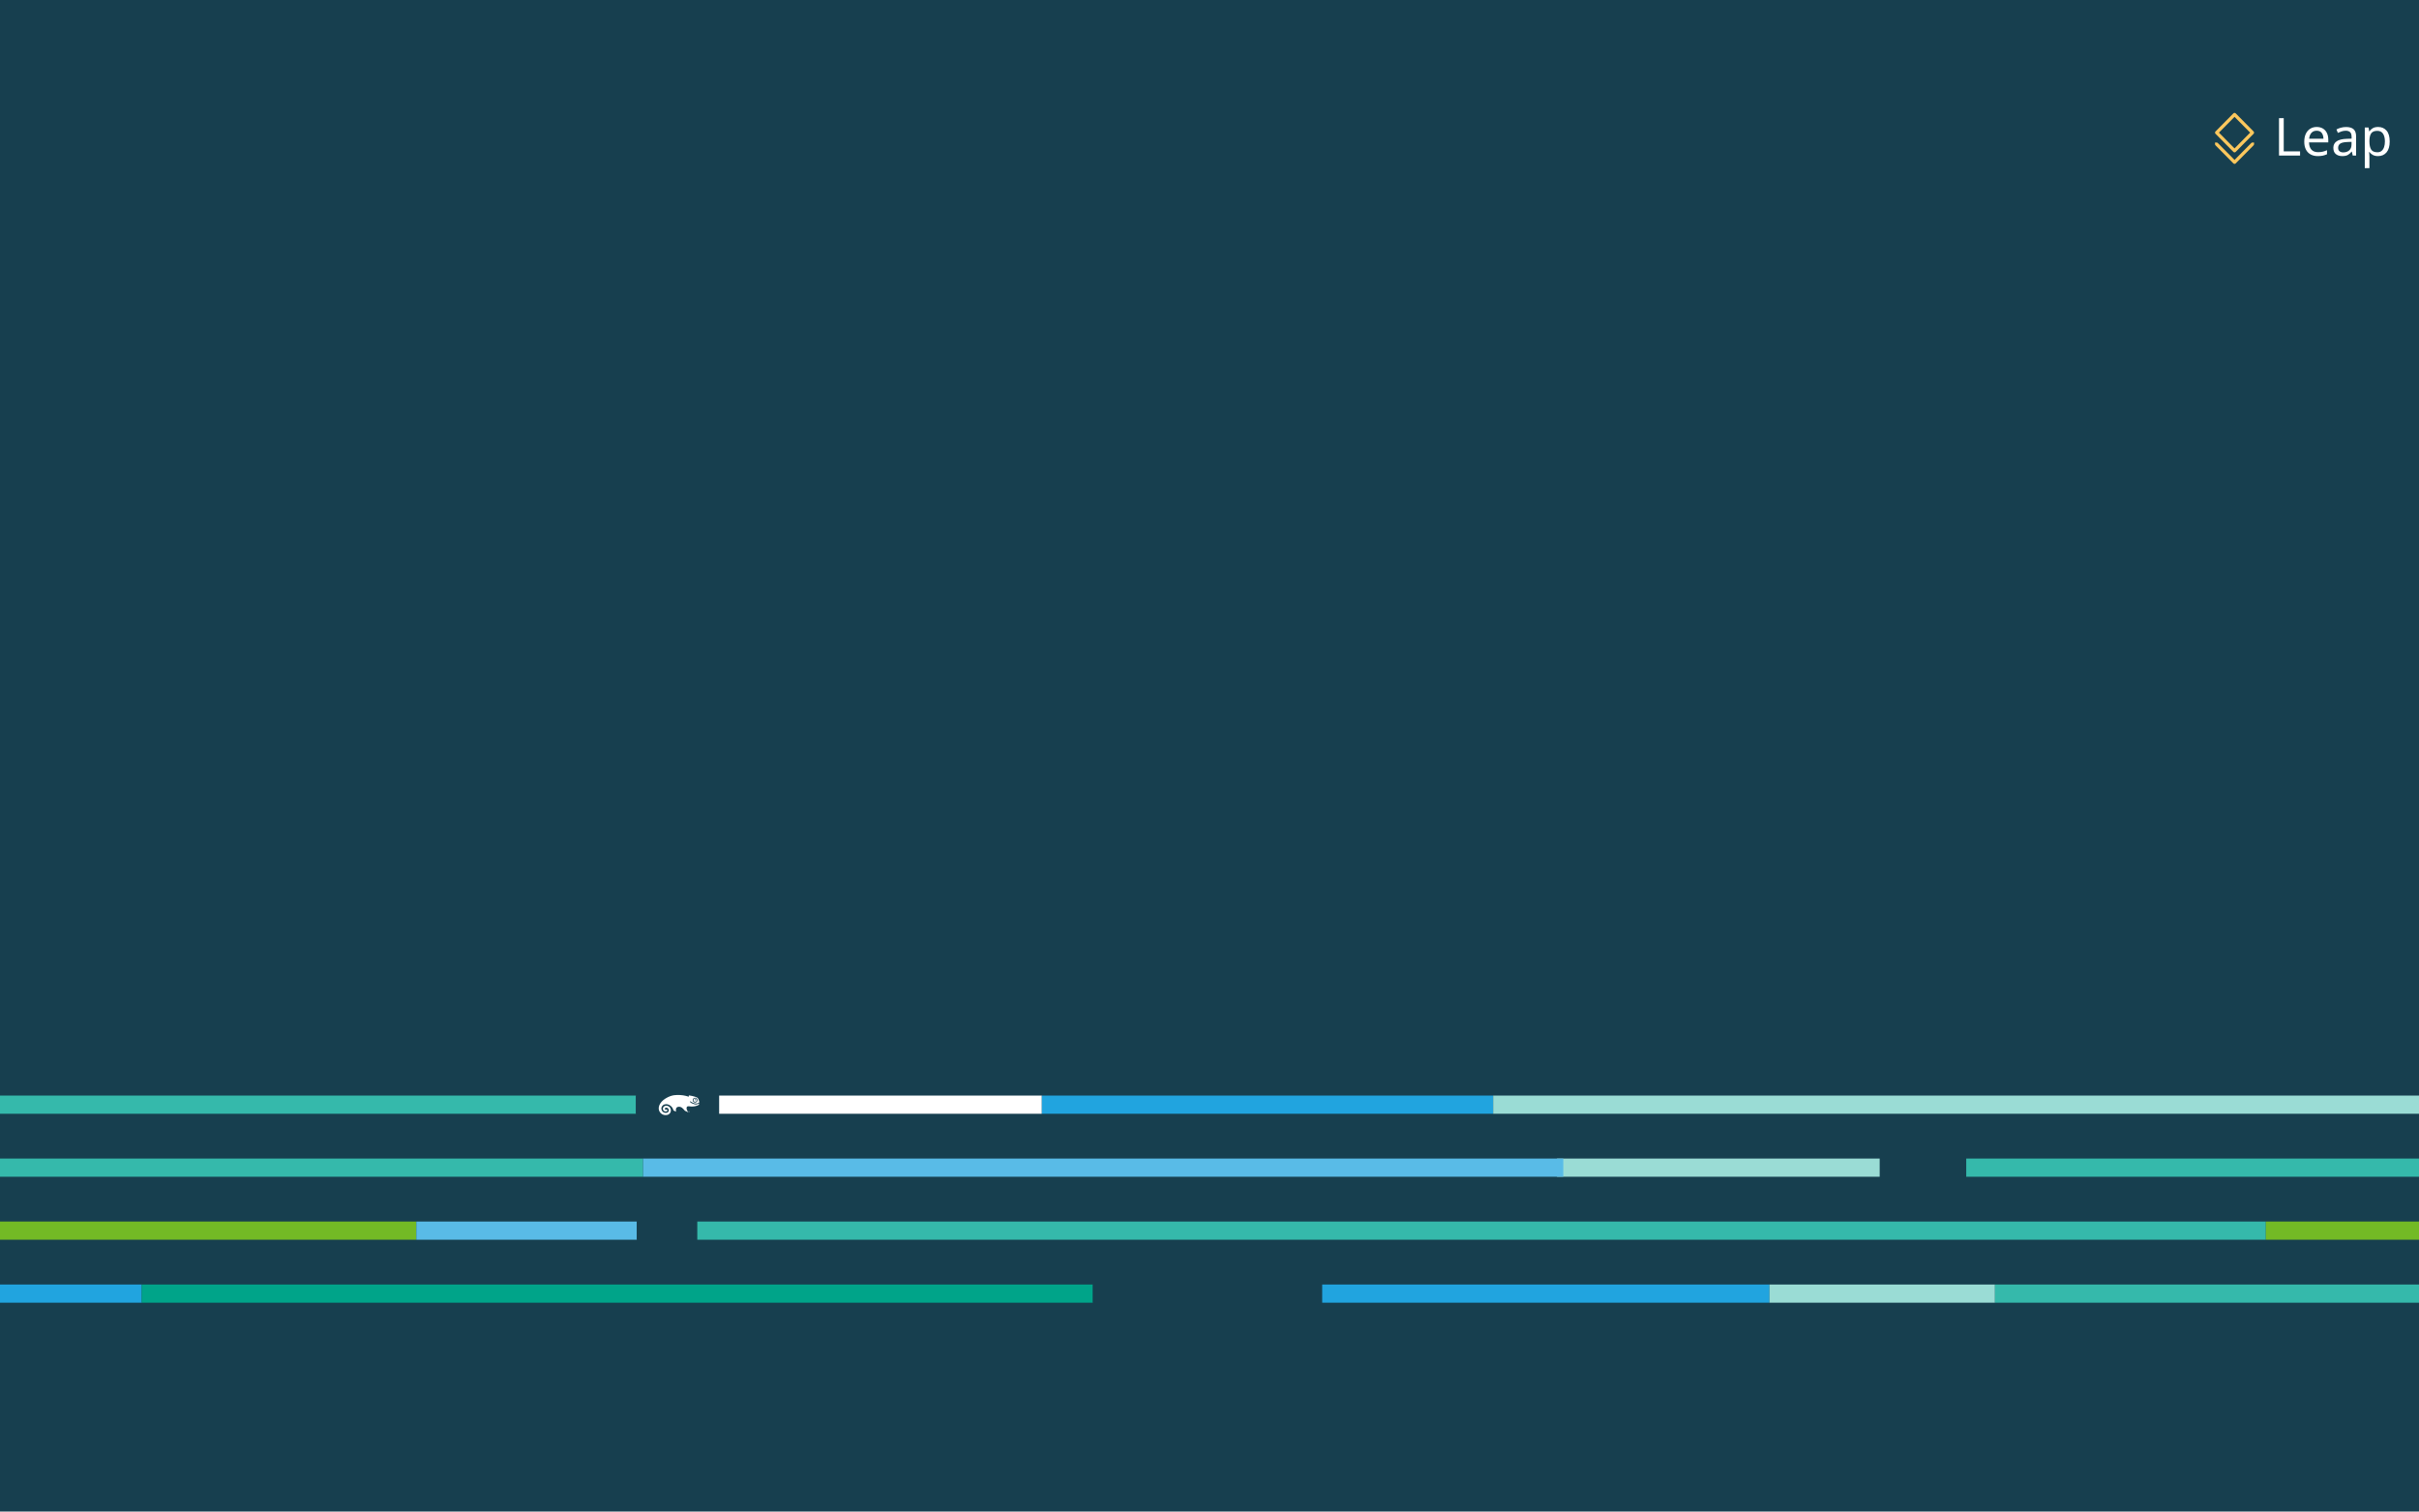
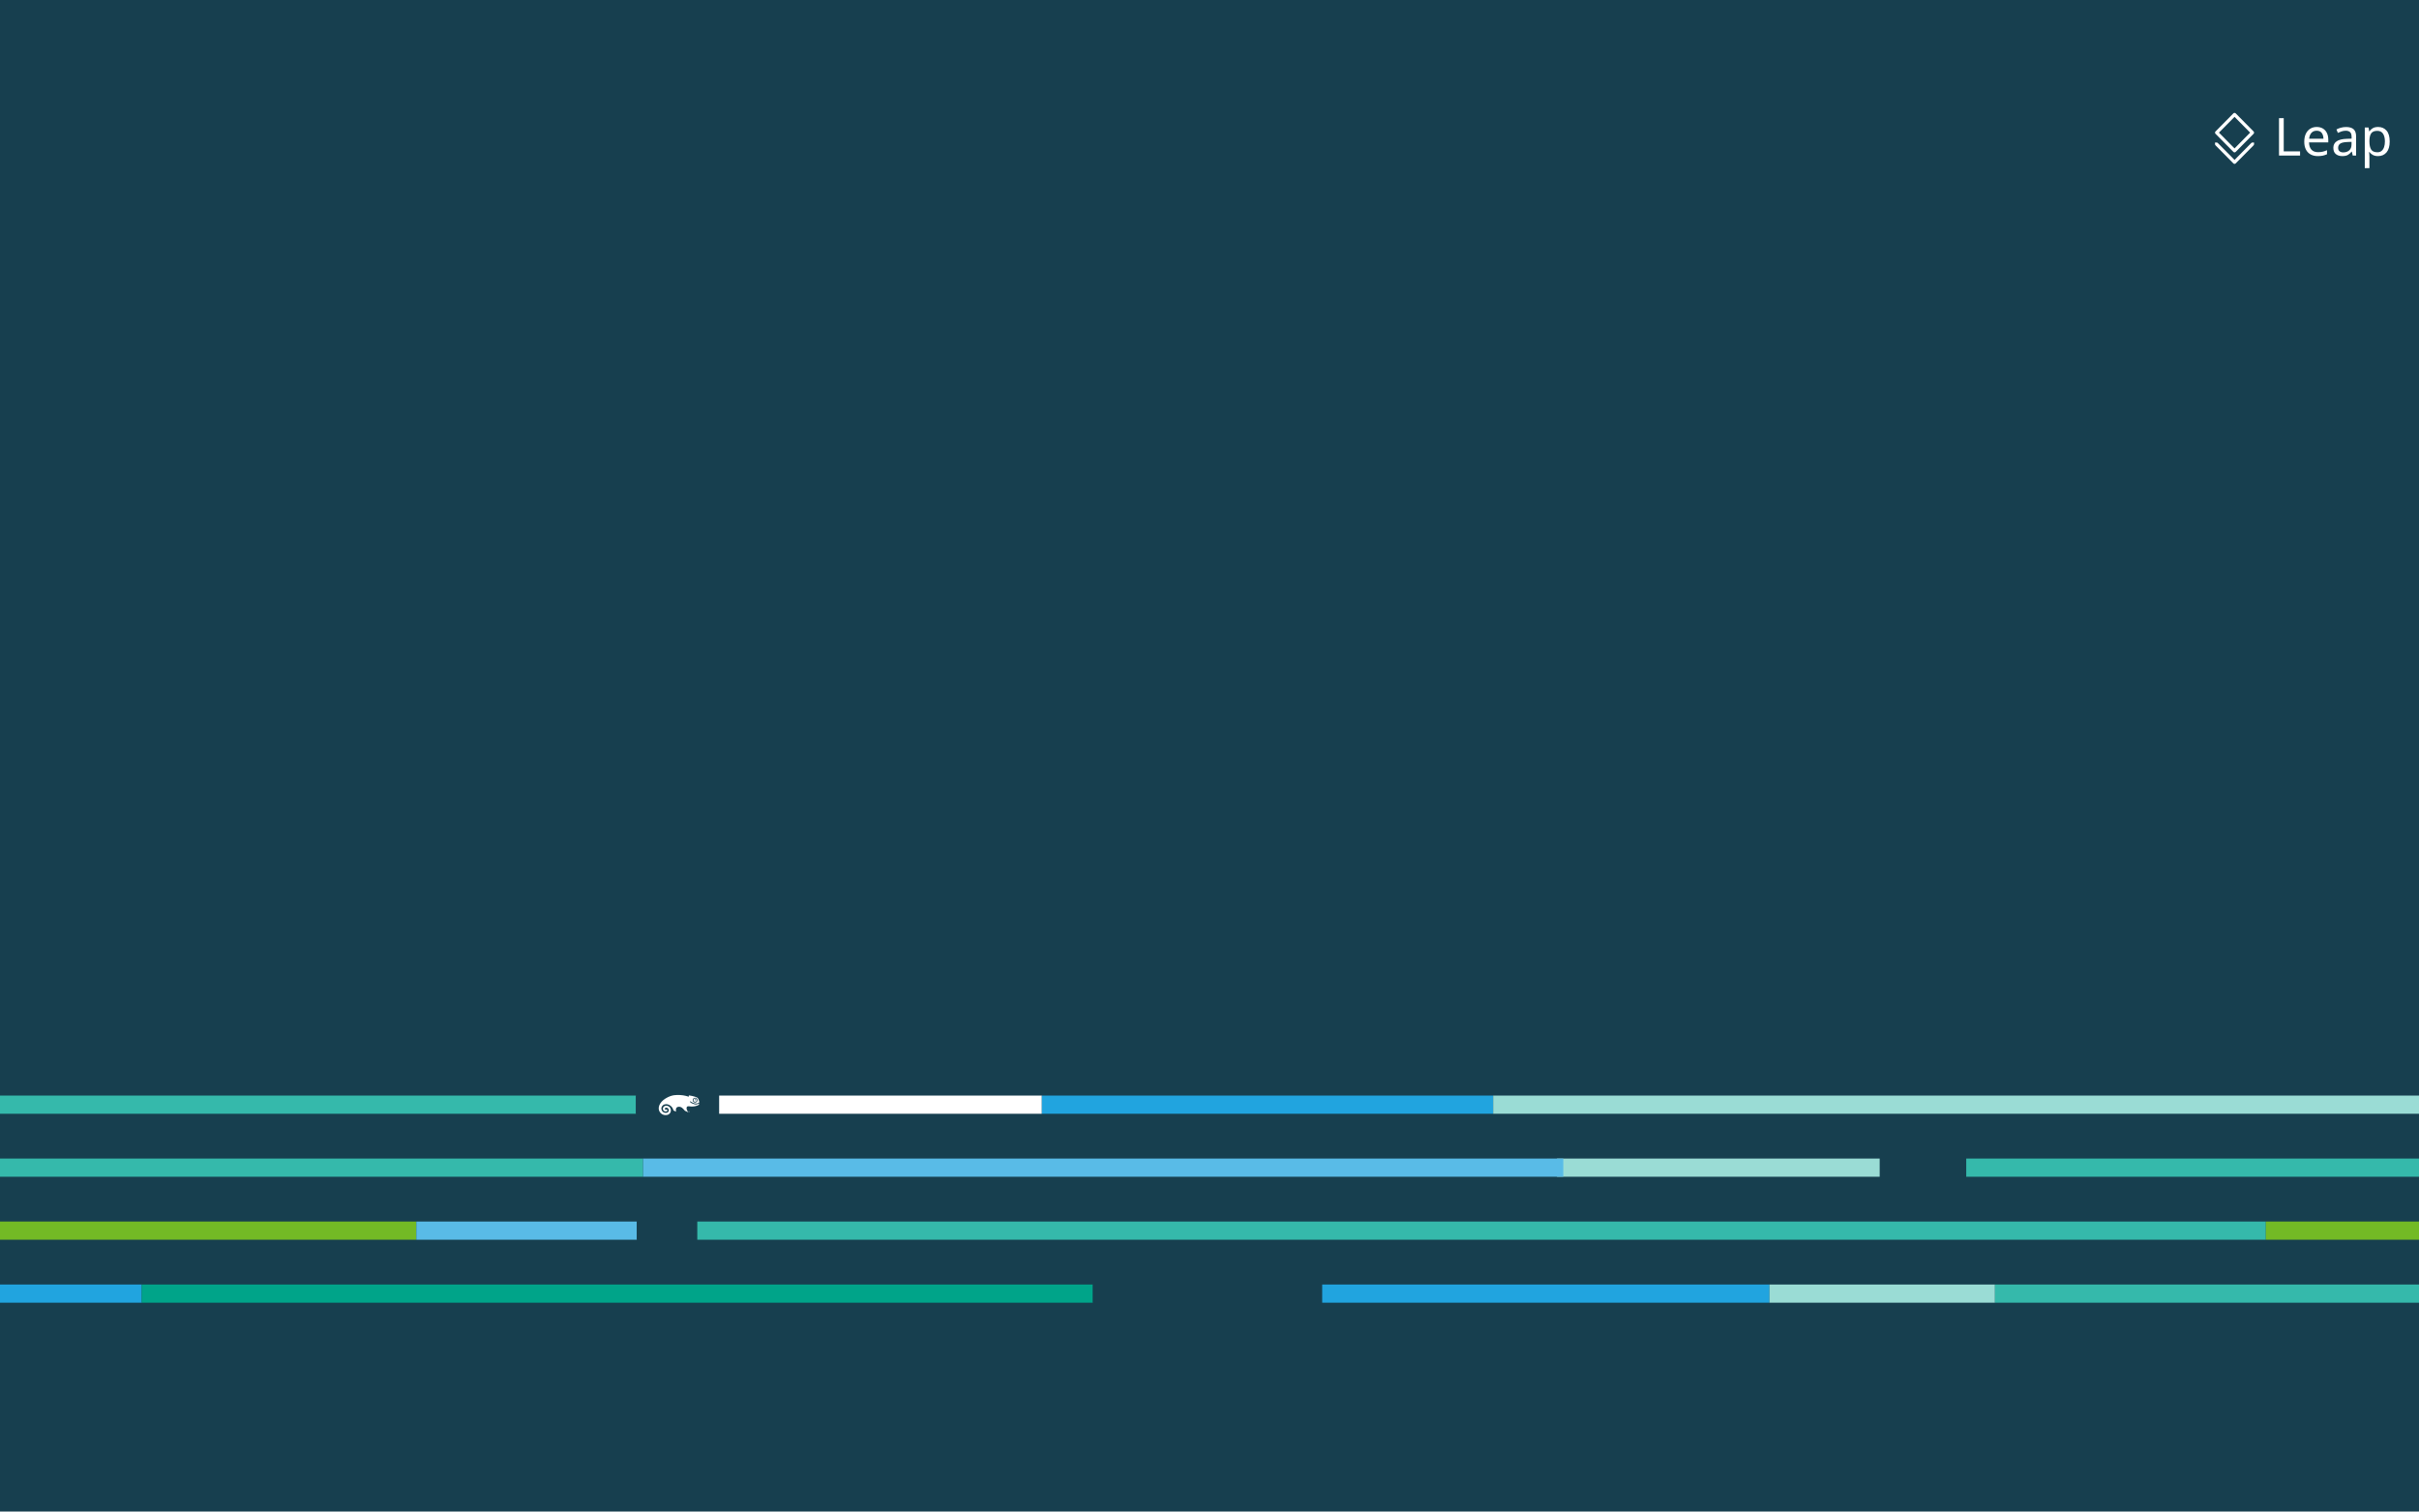
<svg xmlns="http://www.w3.org/2000/svg" width="1920" height="1200" viewBox="0 0 1920 1200" version="1.1" id="SVGRoot">
  <defs id="defs10" />
  <g id="layer1">
    <path id="rect25" style="fill:#173f4f;fill-opacity:1;stroke-width:1.054" d="M 1.7585449e-5,0 H 1920 V 1200 H 1.7585449e-5 Z" />
    <rect style="fill:#35b9ab;fill-opacity:1;stroke-width:1.014" id="rect859" width="504.756" height="14.444" x="0" y="869.781" />
    <rect style="fill:#173f4f;fill-opacity:1;stroke-width:1.362" id="rect865" width="66.032" height="14.444" x="504.756" y="869.781" />
    <rect style="fill:#ffffff;fill-opacity:1;stroke-width:2.39" id="rect869" width="256.126" height="14.444" x="570.797" y="869.781" />
    <rect style="fill:#21a4df;fill-opacity:1;stroke-width:2.184" id="rect873" width="358.176" height="14.444" x="826.997" y="869.781" />
    <rect style="fill:#9adcd5;fill-opacity:1;stroke-width:0.84" id="rect877" width="734.827" height="14.444" x="1185.172" y="869.781" />
    <rect style="fill:#35b9ab;fill-opacity:1;stroke-width:1.019" id="rect859-3" width="510.448" height="14.444" x="0" y="919.781" />
    <rect style="fill:#173f4f;fill-opacity:1;stroke-width:1.362" id="rect865-6" width="66.032" height="14.444" x="1515.448" y="919.781" />
    <rect style="fill:#9adcd5;fill-opacity:1;stroke-width:2.39" id="rect869-7" width="256.126" height="14.444" x="1235.807" y="919.781" />
    <rect style="fill:#35b9ab;fill-opacity:1;stroke-width:2.188" id="rect873-5" width="359.367" height="14.444" x="1560.633" y="919.781" />
    <rect style="fill:#59bbe7;fill-opacity:1;stroke-width:0.837" id="rect877-3" width="730.358" height="14.444" x="510.448" y="919.781" />
    <rect style="fill:#73ba25;fill-opacity:1;stroke-width:0.806" id="rect932" width="330.448" height="14.444" x="0" y="969.781" />
    <rect style="fill:#59bbe7;fill-opacity:1;stroke-width:0.949" id="rect937" width="175" height="14.444" x="330.448" y="969.781" />
    <rect style="fill:#173f4f;fill-opacity:1;stroke-width:0.965" id="rect957" width="48" height="14.444" x="505.448" y="969.781" />
    <rect style="fill:#35b9ab;fill-opacity:1;stroke-width:4.469" id="rect961" width="1245" height="14.444" x="553.448" y="969.781" />
    <rect style="fill:#73ba25;fill-opacity:1;stroke-width:1.061" id="rect965" width="121.552" height="14.444" x="1798.448" y="969.781" />
    <rect style="fill:#21a4df;fill-opacity:1;stroke-width:0.959" id="rect976" width="112.507" height="14.444" x="0" y="1019.78" />
    <rect style="fill:#00a489;fill-opacity:1;stroke-width:0.846" id="rect980" width="755" height="14.444" x="112.448" y="1019.78" />
    <rect style="fill:#173f4f;fill-opacity:1;stroke-width:0.941" id="rect984" width="182" height="14.444" x="867.448" y="1019.78" />
    <rect style="fill:#21a4df;fill-opacity:1;stroke-width:0.695" id="rect992" width="355" height="14.444" x="1049.448" y="1019.78" />
    <rect style="fill:#9adcd5;fill-opacity:1;stroke-width:0.705" id="rect996" width="179" height="14.444" x="1404.448" y="1019.78" />
    <rect style="fill:#35b9ab;fill-opacity:1;stroke-width:0.987" id="rect998" width="336.552" height="14.444" x="1583.448" y="1019.78" />
    <g transform="matrix(0.1076362,0,0,0.1076362,495.3922,821.7049)" fill="#73ba25" id="g64" style="fill:#ffffff">
      <path id="Geeko" d="m 523.71,467.88 c -3.311,-0.119 -6.451,1.051 -8.85,3.301 -2.399,2.25 -3.815,5.298 -3.915,8.599 -0.23,6.821 5.111,12.559 11.916,12.81 3.309,0.1 6.465,-1.07 8.878,-3.32 2.41,-2.261 3.795,-5.311 3.901,-8.599 0.23,-6.819 -5.109,-12.549 -11.93,-12.791 z m 2.021,13.512 c -3.031,0 -5.479,-1.64 -5.479,-3.65 0,-2.029 2.448,-3.66 5.479,-3.66 3.031,0 5.486,1.631 5.486,3.66 0,2.01 -2.457,3.65 -5.486,3.65 z m 28.798,14.729 c 0.089,-0.069 0.295,-0.251 0.268,-0.419 -0.685,-4.279 -7.059,-25.029 -11.884,-30.019 -1.329,-1.359 -2.394,-2.699 -4.55,-3.96 -17.454,-10.171 -58.863,-16.309 -60.803,-16.59 0,0 -0.195,-0.041 -0.33,0.091 -0.105,0.102 -0.125,0.3 -0.125,0.3 0,0 -0.16,8.58 -0.184,9.539 -4.229,-1.421 -34.972,-11.351 -63.791,-12.351 -24.44,-0.859 -60.033,-4.02 -107.2,24.98 l -1.394,0.868 c -22.19,13.841 -37.51,30.91 -45.518,50.739 -2.512,6.24 -5.889,20.32 -2.541,33.569 1.442,5.791 4.13,11.61 7.756,16.819 8.194,11.77 21.944,19.58 36.749,20.899 20.904,1.87 36.733,-7.519 42.363,-25.099 3.871,-12.13 0,-29.928 -14.839,-39.007 -12.07,-7.391 -25.049,-5.711 -32.578,-0.73 -6.531,4.33 -10.23,11.06 -10.165,18.451 0.151,13.11 11.444,20.078 19.564,20.099 2.359,0 4.728,-0.41 7.399,-1.28 0.951,-0.289 1.845,-0.649 2.831,-1.259 l 0.309,-0.181 0.195,-0.13 -0.065,0.039 c 1.85,-1.261 2.964,-3.311 2.964,-5.511 0,-0.6 -0.084,-1.208 -0.256,-1.821 -0.959,-3.32 -4.239,-5.328 -7.638,-4.709 l -0.46,0.109 -0.621,0.189 -0.901,0.31 c -1.87,0.46 -3.269,0.5 -3.569,0.51 -0.951,-0.061 -5.625,-1.461 -5.625,-6.58 v -0.07 c 0,-1.88 0.754,-3.199 1.17,-3.92 1.454,-2.28 5.435,-4.518 10.814,-4.05 7.059,0.61 12.149,4.23 15.52,11.06 3.129,6.349 2.31,14.159 -2.11,19.88 -4.39,5.668 -12.205,8.078 -22.598,6.959 -10.481,-1.159 -19.34,-7.191 -24.303,-16.579 -4.856,-9.178 -5.121,-20.059 -0.686,-28.418 10.609,-20.029 30.649,-19.82 41.637,-17.921 16.26,2.82 34.758,17.819 41.319,35.138 1.059,2.761 1.599,4.949 2.071,6.95 l 0.709,2.99 18.37,8.969 c 0.395,0.193 0.528,0.258 0.686,0.14 0.189,-0.141 0.081,-0.53 0.081,-0.53 -0.114,-0.41 -0.381,-0.789 -0.805,-5.93 -0.349,-4.562 -1.059,-17.051 5.228,-23.24 2.441,-2.419 6.161,-4.578 9.099,-5.269 12.04,-2.941 26.159,-0.912 39.507,14.539 6.91,7.98 10.279,11.619 11.97,13.249 0,0 0.385,0.363 0.589,0.531 0.223,0.183 0.369,0.338 0.695,0.519 0.558,0.31 22.954,10.621 22.954,10.621 0,0 0.265,0.132 0.461,-0.11 0.194,-0.24 0.01,-0.479 0.01,-0.479 -0.149,-0.17 -14.199,-18.328 -11.698,-33.279 1.97,-11.909 11.447,-10.83 24.558,-9.35 4.279,0.5 9.152,1.059 14.196,1.172 14.084,0.089 29.254,-2.511 38.604,-6.601 6.049,-2.629 9.909,-4.379 12.328,-6.579 0.87,-0.721 1.321,-1.891 1.791,-3.15 l 0.33,-0.831 c 0.391,-1.021 0.966,-3.171 1.219,-4.35 0.102,-0.519 0.221,-1.027 -0.209,-1.359 -0.393,-0.303 -1.294,0.24 -1.294,0.24 -4.106,2.471 -14.369,7.151 -23.965,7.35 -11.914,0.24 -36.054,-12.061 -38.555,-13.36 -1.674,-3.986 -3.346,-7.972 -5.044,-11.948 17.27,11.379 31.594,17.668 42.559,18.638 12.207,1.087 21.723,-5.572 25.853,-8.343 0.541,-0.359 1.08,-0.762 1.576,-1.149 z m -48.992,-16.369 c 0.175,-4.73 2.155,-9.12 5.614,-12.34 3.46,-3.231 7.975,-4.9 12.708,-4.749 9.76,0.349 17.43,8.589 17.095,18.338 -0.184,4.73 -2.164,9.12 -5.614,12.33 -3.46,3.25 -7.964,4.92 -12.719,4.76 -9.75,-0.36 -17.411,-8.58 -17.084,-18.338 z" clip-rule="evenodd" fill-rule="evenodd" style="fill:#ffffff" />
      <g transform="matrix(1.7539,0,0,1.7539,-692,-166.47)" id="g62" style="fill:#ffffff">
        <path d="m 667.46,415.23 c 1.218,0 2.188,0.99 2.188,2.229 0,1.257 -0.971,2.237 -2.198,2.237 -1.218,0 -2.208,-0.98 -2.208,-2.237 0,-1.238 0.99,-2.229 2.208,-2.229 z m -0.01,0.346 c -0.98,0 -1.782,0.842 -1.782,1.882 0,1.06 0.802,1.891 1.792,1.891 0.99,0.011 1.782,-0.831 1.782,-1.881 0,-1.05 -0.792,-1.892 -1.782,-1.892 z m -0.416,3.179 h -0.396 v -2.485 c 0.208,-0.03 0.406,-0.06 0.703,-0.06 0.377,0 0.624,0.079 0.772,0.188 0.149,0.108 0.229,0.276 0.229,0.515 0,0.326 -0.218,0.524 -0.485,0.604 v 0.021 c 0.218,0.039 0.366,0.237 0.416,0.604 0.06,0.387 0.118,0.535 0.158,0.614 h -0.416 c -0.06,-0.079 -0.119,-0.307 -0.168,-0.634 -0.06,-0.316 -0.218,-0.436 -0.535,-0.436 h -0.277 v 1.069 z m 0,-1.377 h 0.287 c 0.327,0 0.604,-0.118 0.604,-0.426 0,-0.218 -0.158,-0.436 -0.604,-0.436 -0.129,0 -0.218,0.01 -0.287,0.021 z" fill="#73ba25" id="path60" style="fill:#ffffff" />
      </g>
    </g>
-     <path d="m 1773.531,89.625 a 1.292,1.307 0 0 0 -0.852,0.376 l -14.206,14.37 a 1.292,1.307 0 0 0 0,1.847 l 14.206,14.37 a 1.292,1.307 0 0 0 1.826,0 l 14.206,-14.37 a 1.292,1.307 0 0 0 0,-1.847 l -14.206,-14.37 a 1.292,1.307 0 0 0 -0.974,-0.376 z m 0.06,3.149 12.38,12.523 -12.38,12.523 -12.379,-12.523 z m -15.497,20.361 v 1.306 a 1.291,1.306 0 0 0 0.379,0.924 l 14.206,14.37 a 1.292,1.307 0 0 0 1.826,0 l 14.206,-14.37 a 1.291,1.306 0 0 0 0.379,-0.924 1.291,1.306 0 0 0 0,-0.059 v -1.245 h -1.292 a 1.291,1.306 0 0 0 -0.913,0.384 l -13.293,13.447 -13.292,-13.447 a 1.291,1.306 0 0 0 -0.913,-0.376 v -0.002 z" color="#000000" color-rendering="auto" dominant-baseline="auto" fill="#fbc75d" image-rendering="auto" shape-rendering="auto" solid-color="#000000" stop-color="#000000" style="font-variant-ligatures:normal;font-variant-position:normal;font-variant-caps:normal;font-variant-numeric:normal;font-variant-alternates:normal;font-variant-east-asian:normal;font-feature-settings:normal;font-variation-settings:normal;text-indent:0;text-decoration:none;text-decoration-line:none;text-decoration-style:solid;text-decoration-color:#000000;text-transform:none;text-orientation:mixed;white-space:normal;shape-padding:0;shape-margin:0;inline-size:0;isolation:auto;mix-blend-mode:normal;fill:#fbc75d;stroke-width:0.173;fill-opacity:1" id="path64-3" />
+     <path d="m 1773.531,89.625 a 1.292,1.307 0 0 0 -0.852,0.376 l -14.206,14.37 a 1.292,1.307 0 0 0 0,1.847 l 14.206,14.37 a 1.292,1.307 0 0 0 1.826,0 l 14.206,-14.37 a 1.292,1.307 0 0 0 0,-1.847 l -14.206,-14.37 a 1.292,1.307 0 0 0 -0.974,-0.376 z m 0.06,3.149 12.38,12.523 -12.38,12.523 -12.379,-12.523 z m -15.497,20.361 v 1.306 a 1.291,1.306 0 0 0 0.379,0.924 l 14.206,14.37 a 1.292,1.307 0 0 0 1.826,0 l 14.206,-14.37 a 1.291,1.306 0 0 0 0.379,-0.924 1.291,1.306 0 0 0 0,-0.059 v -1.245 h -1.292 a 1.291,1.306 0 0 0 -0.913,0.384 l -13.293,13.447 -13.292,-13.447 a 1.291,1.306 0 0 0 -0.913,-0.376 v -0.002 z" color="#000000" color-rendering="auto" dominant-baseline="auto" fill="#fbc75d" image-rendering="auto" shape-rendering="auto" solid-color="#000000" stop-color="#000000" style="font-variant-ligatures:normal;font-variant-position:normal;font-variant-caps:normal;font-variant-numeric:normal;font-variant-alternates:normal;font-variant-east-asian:normal;font-feature-settings:normal;font-variation-settings:normal;text-indent:0;text-decoration:none;text-decoration-line:none;text-decoration-style:solid;text-decoration-color:#000000;text-transform:none;text-orientation:mixed;white-space:normal;shape-padding:0;shape-margin:0;inline-size:0;isolation:auto;mix-blend-mode:normal;fill:#ffffff;stroke-width:0.173" id="path64-3" />
    <text xml:space="preserve" style="font-style:normal;font-weight:normal;font-size:41.593px;line-height:1.25;font-family:sans-serif;fill:#ffffff;fill-opacity:1;stroke:none;stroke-width:1.04" x="1804.855" y="123.509" id="text323-6">
      <tspan id="tspan321-7" x="1804.855" y="123.509" style="font-style:normal;font-variant:normal;font-weight:normal;font-stretch:normal;font-family:'Source Sans Pro';-inkscape-font-specification:'Source Sans Pro';fill:#ffffff;stroke-width:1.04">Leap</tspan>
    </text>
  </g>
</svg>
